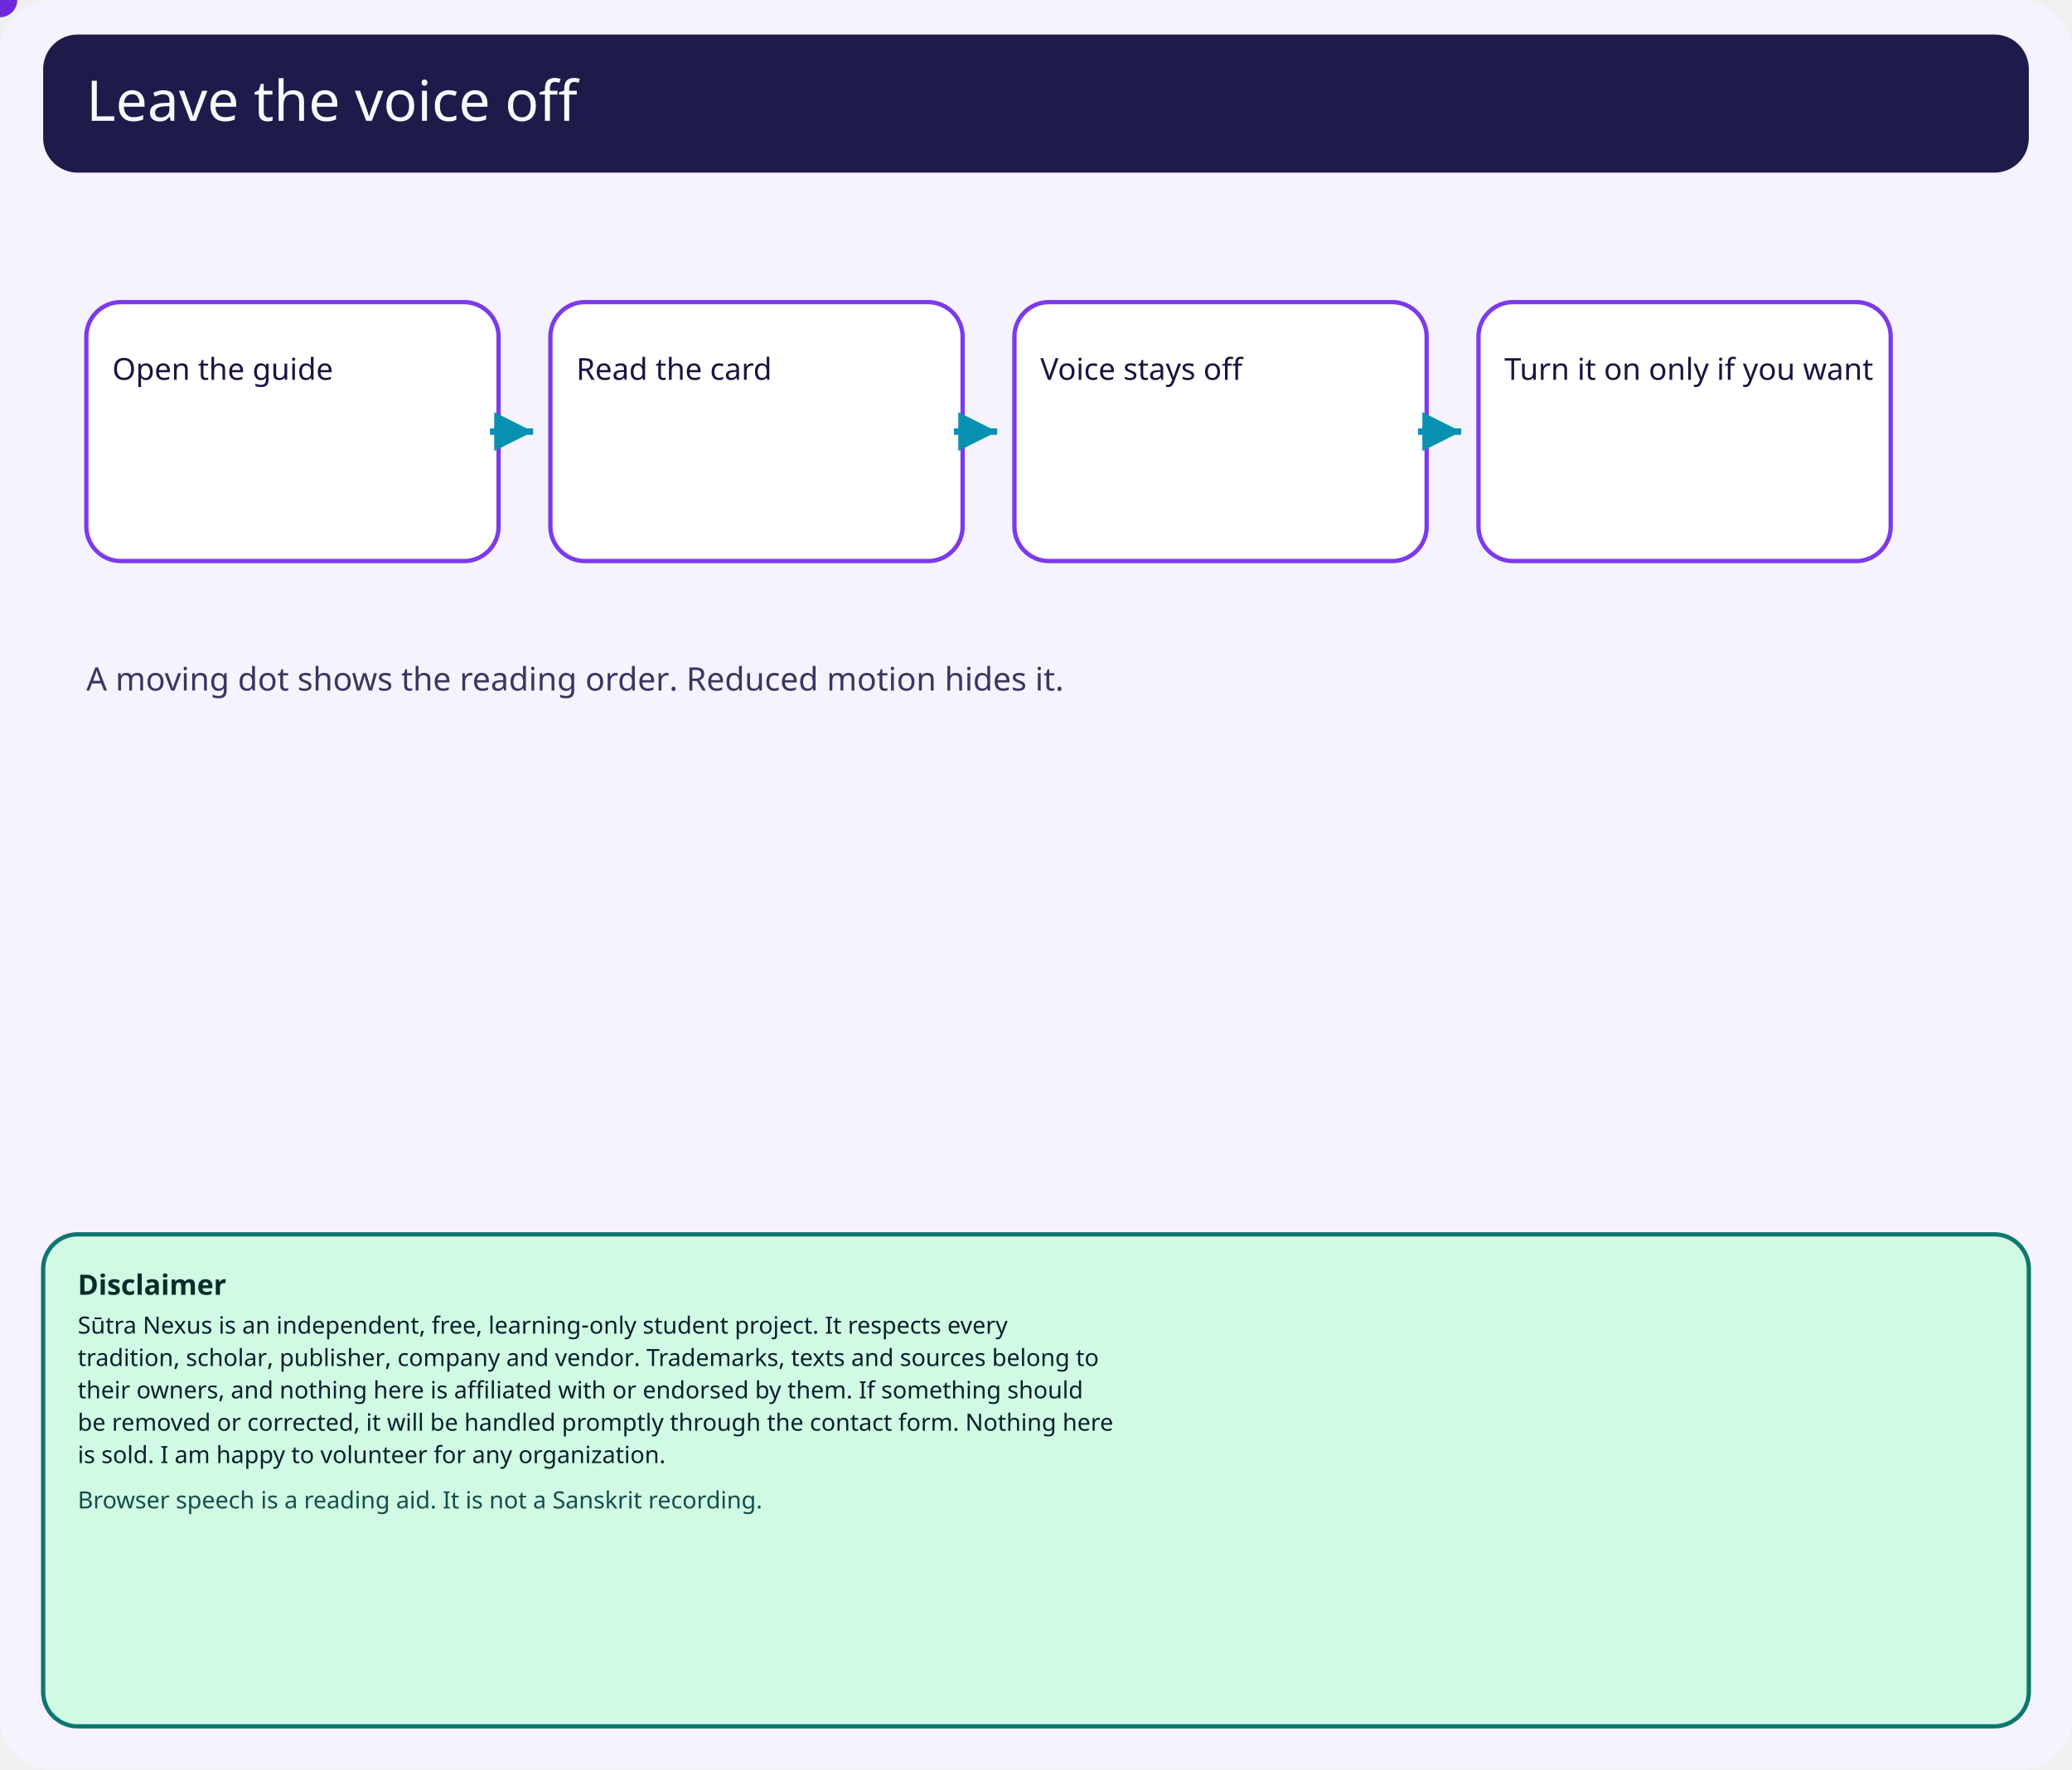
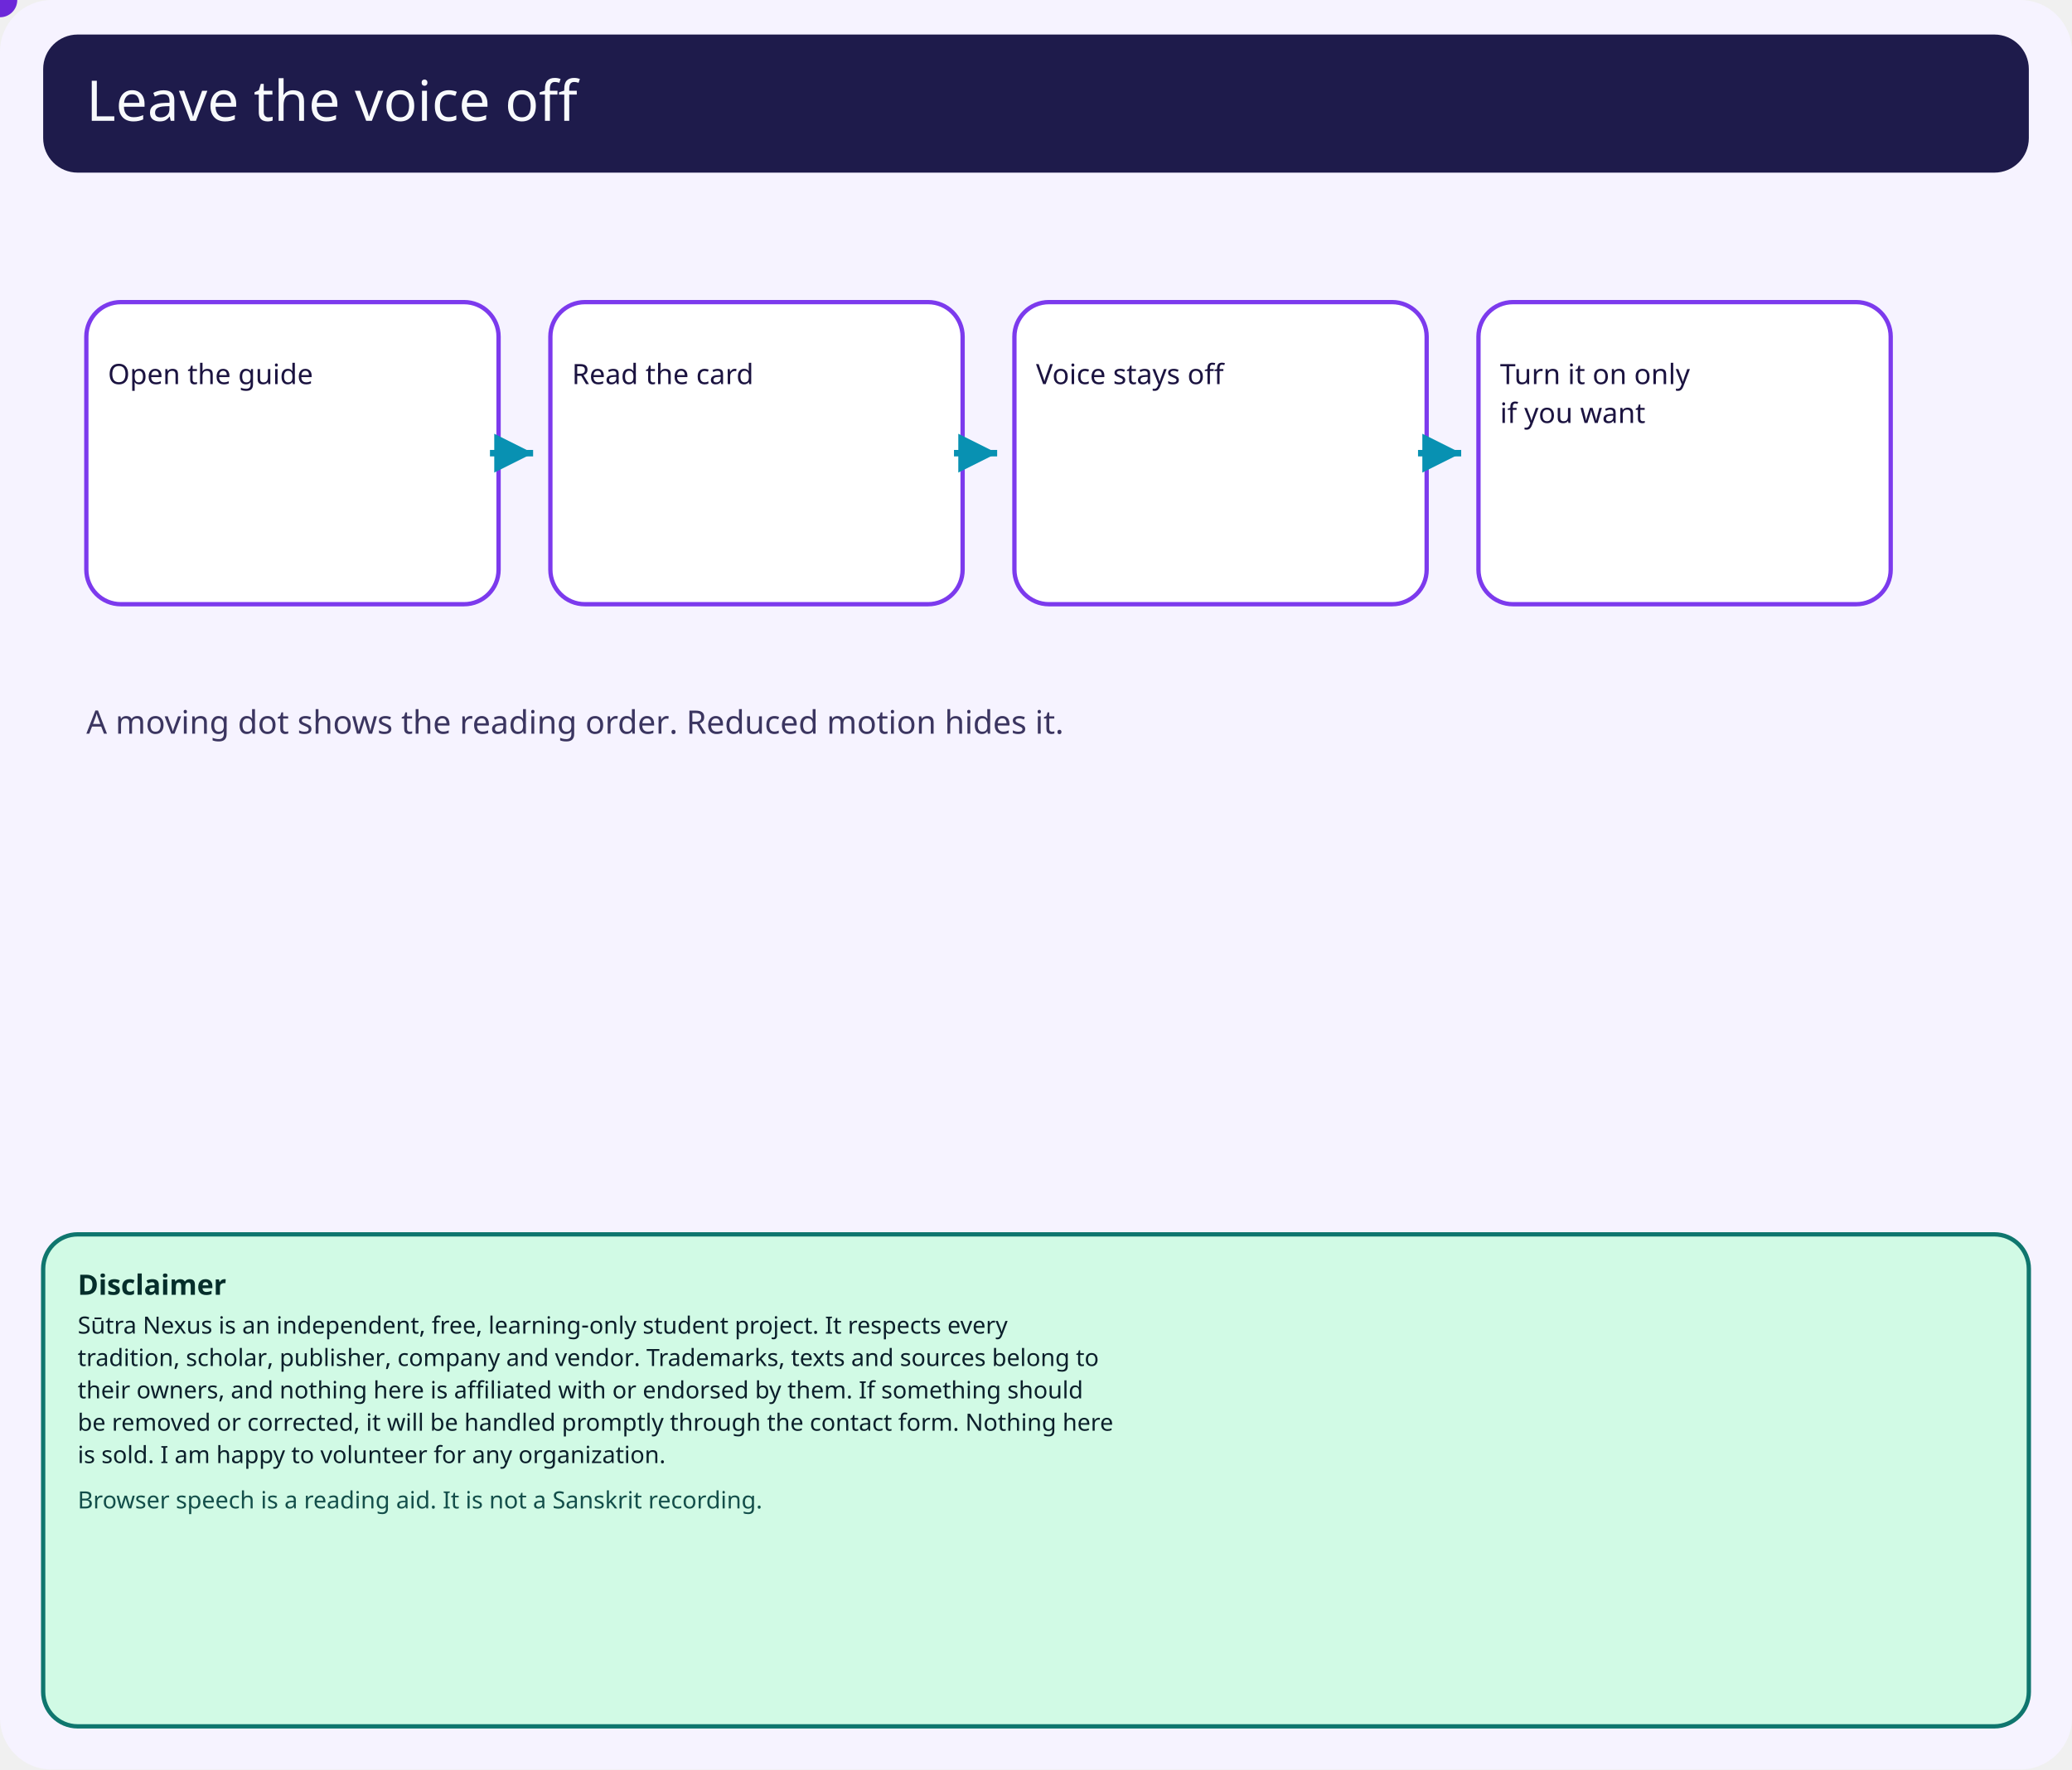
<svg xmlns="http://www.w3.org/2000/svg" viewBox="0 0 960 820" role="img" aria-label="Leave the voice off">
  <style>
text { font-family: "Noto Sans Devanagari", "Segoe UI", sans-serif; }

@media (prefers-reduced-motion: reduce) { .mover { display: none; } }

</style>
  <rect width="960" height="820" rx="24" fill="#f6f3ff" />
  <rect x="20" y="16" width="920" height="64" rx="16" fill="#1e1b4b" />
  <text x="40" y="56" font-size="26" fill="#f8fafc">Leave the voice off</text>
  <defs>
    <marker id="arrow" markerWidth="8" markerHeight="8" refX="6" refY="3" orient="auto">
      <path d="M0 0 L6 3 L0 6" fill="#0891b2" />
    </marker>
  </defs>
-   <rect x="40" y="140" width="191" height="120" rx="16" fill="#fff" stroke="#7c3aed" stroke-width="2" />
-   <text x="52" y="176" font-size="14" fill="#1b1340">Open the guide</text>
-   <path d="M 227 200 H 247" stroke="#0891b2" stroke-width="3" marker-end="url(#arrow)" />
-   <rect x="255" y="140" width="191" height="120" rx="16" fill="#fff" stroke="#7c3aed" stroke-width="2" />
-   <text x="267" y="176" font-size="14" fill="#1b1340">Read the card</text>
-   <path d="M 442 200 H 462" stroke="#0891b2" stroke-width="3" marker-end="url(#arrow)" />
-   <rect x="470" y="140" width="191" height="120" rx="16" fill="#fff" stroke="#7c3aed" stroke-width="2" />
-   <text x="482" y="176" font-size="14" fill="#1b1340">Voice stays off</text>
-   <path d="M 657 200 H 677" stroke="#0891b2" stroke-width="3" marker-end="url(#arrow)" />
-   <rect x="685" y="140" width="191" height="120" rx="16" fill="#fff" stroke="#7c3aed" stroke-width="2" />
-   <text x="697" y="176" font-size="14" fill="#1b1340">Turn it on only if you want</text>
-   <text x="40" y="320" font-size="15" fill="#3b3560">A moving dot shows the reading order. Reduced motion hides it.</text>
+   <rect x="40" y="140" width="191" height="140" rx="16" fill="#fff" stroke="#7c3aed" stroke-width="2" />
+   <text x="50" y="178" font-size="13" fill="#1b1340">Open the guide</text>
+   <path d="M 227 210 H 247" stroke="#0891b2" stroke-width="3" marker-end="url(#arrow)" />
+   <rect x="255" y="140" width="191" height="140" rx="16" fill="#fff" stroke="#7c3aed" stroke-width="2" />
+   <text x="265" y="178" font-size="13" fill="#1b1340">Read the card</text>
+   <path d="M 442 210 H 462" stroke="#0891b2" stroke-width="3" marker-end="url(#arrow)" />
+   <rect x="470" y="140" width="191" height="140" rx="16" fill="#fff" stroke="#7c3aed" stroke-width="2" />
+   <text x="480" y="178" font-size="13" fill="#1b1340">Voice stays off</text>
+   <path d="M 657 210 H 677" stroke="#0891b2" stroke-width="3" marker-end="url(#arrow)" />
+   <rect x="685" y="140" width="191" height="140" rx="16" fill="#fff" stroke="#7c3aed" stroke-width="2" />
+   <text x="695" y="178" font-size="13" fill="#1b1340">Turn it on only</text>
+   <text x="695" y="196" font-size="13" fill="#1b1340">if you want</text>
+   <text x="40" y="340" font-size="15" fill="#3b3560">A moving dot shows the reading order. Reduced motion hides it.</text>
  <rect x="20" y="572" width="920" height="228" rx="16" fill="#d1fae5" stroke="#0f766e" stroke-width="2" />
  <text x="36" y="600" font-size="13" font-weight="700" fill="#052e2b">Disclaimer</text>
  <text x="36" y="618" font-size="11" fill="#0b1f2a">Sūtra Nexus is an independent, free, learning-only student project. It respects every</text>
  <text x="36" y="633" font-size="11" fill="#0b1f2a">tradition, scholar, publisher, company and vendor. Trademarks, texts and sources belong to</text>
  <text x="36" y="648" font-size="11" fill="#0b1f2a">their owners, and nothing here is affiliated with or endorsed by them. If something should</text>
  <text x="36" y="663" font-size="11" fill="#0b1f2a">be removed or corrected, it will be handled promptly through the contact form. Nothing here</text>
  <text x="36" y="678" font-size="11" fill="#0b1f2a">is sold. I am happy to volunteer for any organization.</text>
  <text x="36" y="699" font-size="11" fill="#134e4a">Browser speech is a reading aid. It is not a Sanskrit recording.</text>
  <circle class="mover" r="8" fill="#6d28d9">
    <animateMotion dur="4.8s" repeatCount="indefinite" path="M 70 300 H 890" />
  </circle>
</svg>
